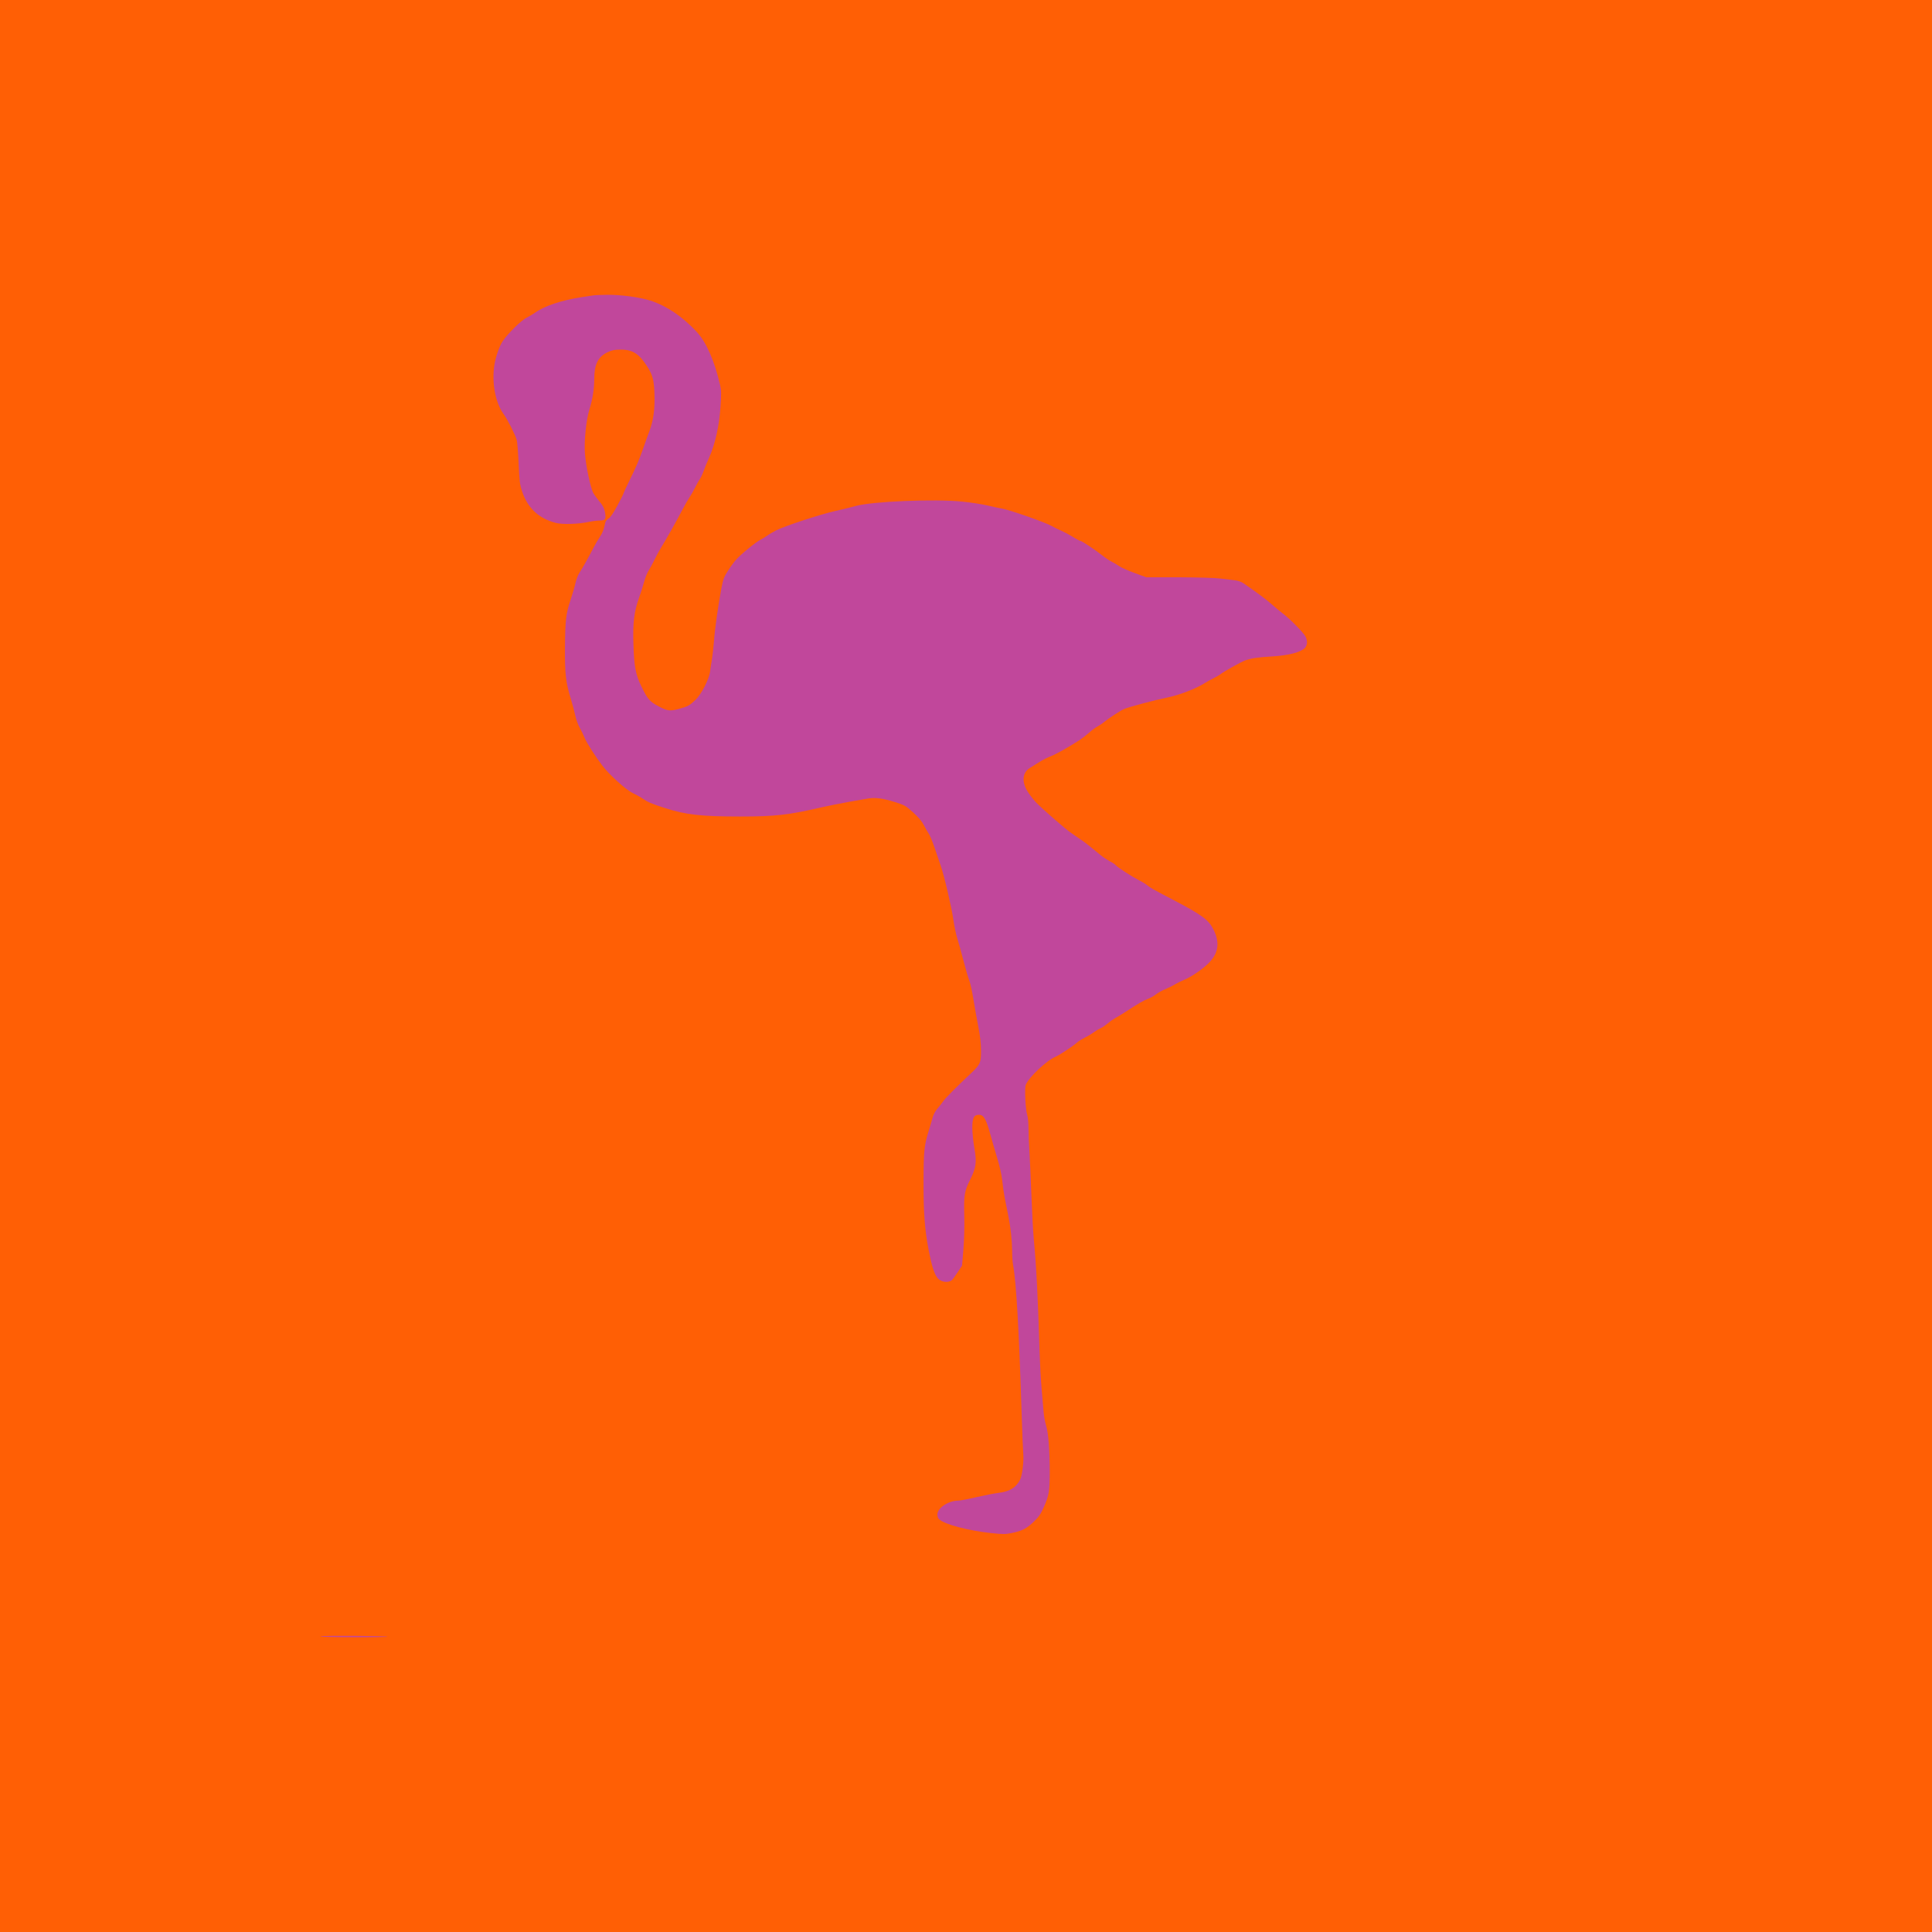
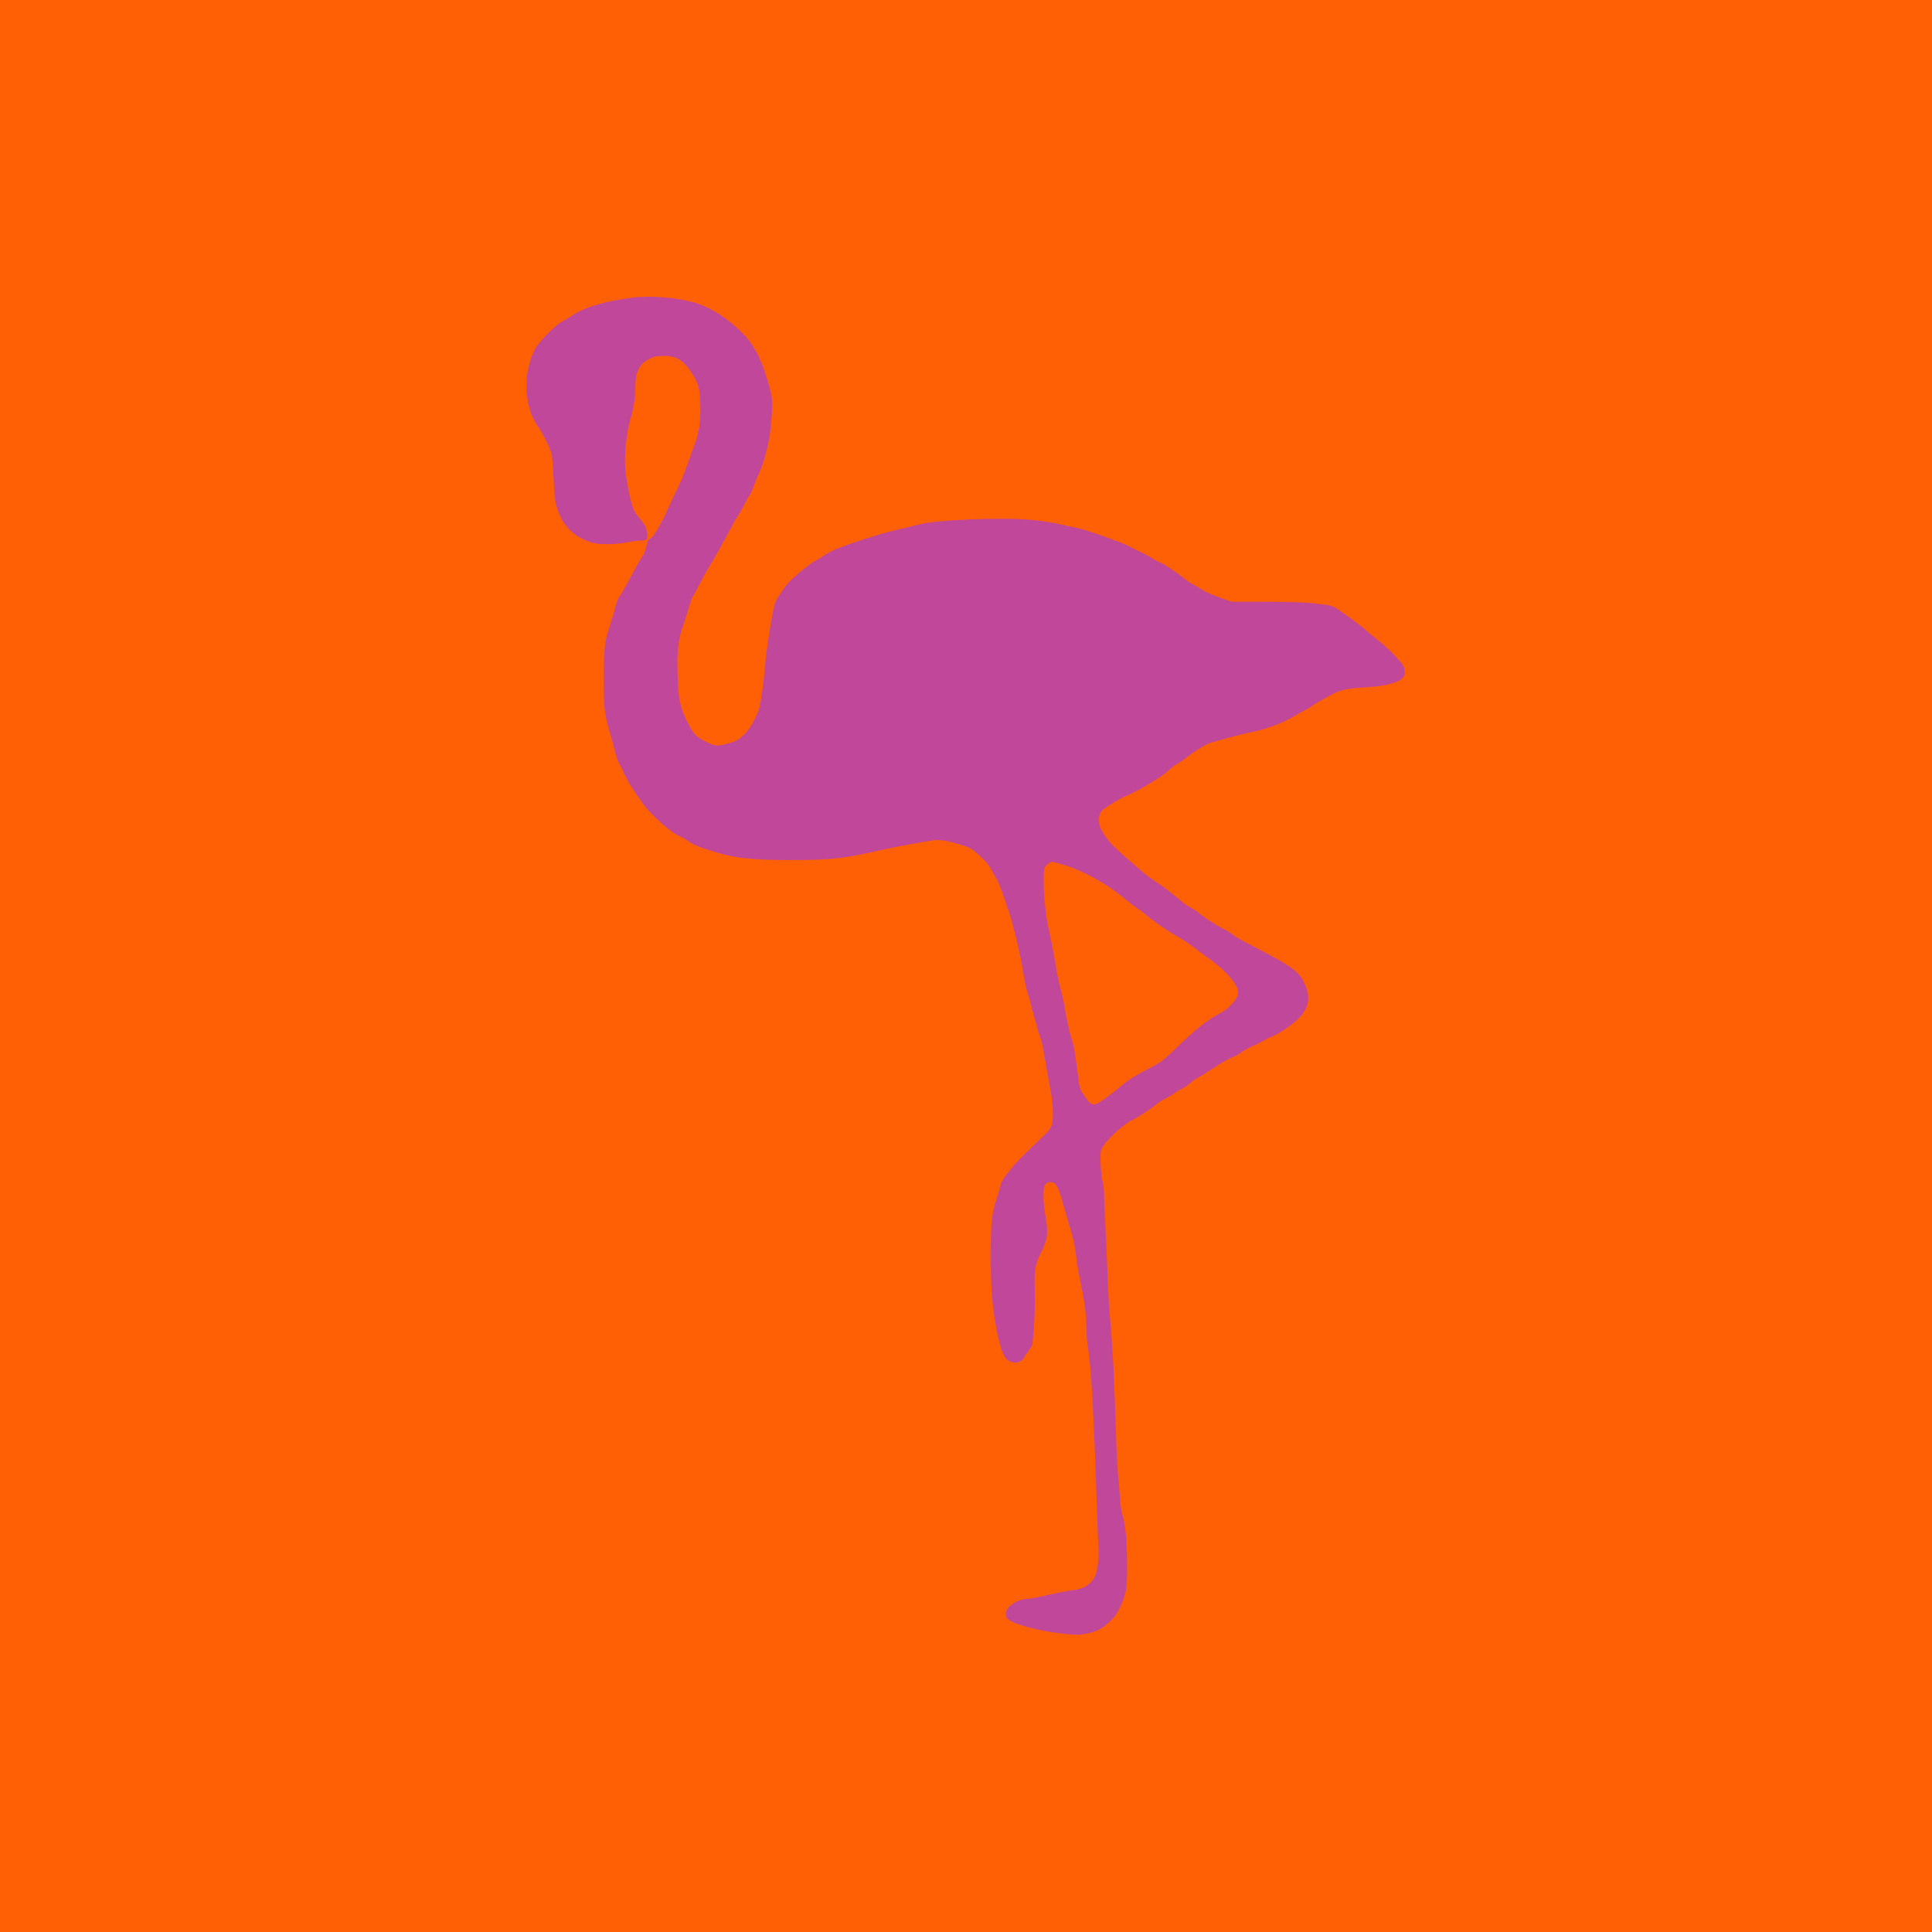
- <svg xmlns="http://www.w3.org/2000/svg" viewBox="0 0 1000 1000" width="1000" height="1000" preserveAspectRatio="xMidYMid meet">
+ <svg xmlns="http://www.w3.org/2000/svg" width="1000" height="1000" viewBox="0 0 1000 1000">
  <rect width="1000" height="1000" fill="#FF5F05" />
-   <g transform="translate(152.544,140.000) scale(0.501742)">
-     <g transform="translate(0,1435) scale(0.1,-0.1)" fill="#C1479B" stroke="none">
-       <path fill="#C1479B" stroke="none" d="M3080 14093 c-14 -2 -70 -11 -125 -19 -204 -32 -379 -90 -475 -159 -25 -17 -66 -42 -91 -54 -49 -23 -191 -162 -242 -238 -34 -49 -73 -160 -87 -246 -29 -181 9 -389 94 -507 40 -54 121 -214 136 -267 6 -21 15 -131 20 -245 8 -182 12 -216 36 -288 57 -171 171 -278 347 -324 67 -18 234 -13 339 10 37 8 87 14 111 14 61 0 71 14 58 85 -8 43 -21 68 -54 108 -24 29 -54 69 -66 90 -27 45 -78 281 -87 407 -10 129 12 345 46 456 33 105 50 214 50 314 0 150 38 228 134 275 46 22 71 28 134 29 110 1 176 -32 242 -122 94 -128 110 -183 112 -382 1 -132 -15 -236 -54 -340 -12 -30 -40 -109 -63 -175 -47 -132 -70 -186 -151 -351 -30 -61 -54 -114 -54 -118 0 -4 -28 -60 -62 -123 -43 -79 -72 -122 -91 -132 -15 -9 -30 -27 -33 -41 -14 -70 -29 -109 -57 -150 -17 -25 -45 -72 -62 -105 -61 -117 -119 -221 -146 -260 -15 -22 -34 -71 -43 -110 -8 -38 -31 -116 -50 -172 -48 -143 -56 -213 -58 -493 -2 -273 8 -358 62 -535 17 -55 37 -131 45 -169 8 -37 28 -93 45 -123 17 -29 39 -76 50 -103 21 -52 111 -193 185 -290 72 -94 242 -247 310 -280 34 -16 78 -40 98 -54 62 -42 91 -55 235 -101 216 -70 376 -88 777 -88 358 0 497 15 850 97 61 14 178 37 260 52 83 14 175 31 205 36 77 14 157 3 282 -36 102 -32 111 -38 188 -107 58 -53 90 -91 112 -134 17 -33 39 -72 50 -87 10 -15 37 -78 58 -140 21 -62 50 -147 64 -188 38 -110 112 -427 131 -560 9 -63 27 -149 40 -190 13 -41 42 -145 64 -230 22 -85 49 -178 60 -205 11 -28 29 -112 41 -185 12 -74 35 -203 51 -286 21 -107 29 -180 29 -255 0 -123 -8 -141 -106 -233 -146 -137 -261 -253 -284 -286 -13 -19 -40 -54 -61 -77 -21 -25 -41 -63 -48 -90 -7 -27 -26 -91 -42 -143 -45 -146 -51 -203 -52 -510 -1 -325 11 -494 52 -712 31 -161 58 -249 92 -292 32 -41 108 -53 147 -23 7 5 33 41 59 80 l47 70 14 166 c8 97 12 243 9 351 -5 214 1 250 61 371 62 123 69 182 43 327 -11 65 -21 159 -21 208 0 102 16 134 69 134 48 0 74 -44 115 -195 15 -55 47 -165 71 -245 28 -92 48 -180 54 -240 5 -52 17 -131 25 -175 9 -44 25 -125 36 -180 26 -130 40 -258 41 -370 0 -49 4 -112 9 -140 34 -184 61 -656 91 -1595 5 -162 12 -323 15 -358 7 -75 -11 -223 -33 -266 -41 -81 -108 -123 -221 -136 -42 -5 -145 -25 -228 -44 -84 -20 -167 -36 -186 -36 -104 0 -218 -75 -218 -143 0 -20 7 -41 18 -50 58 -53 298 -116 536 -142 125 -13 148 -13 215 1 104 21 154 47 227 118 53 51 70 77 105 156 51 118 57 155 58 355 0 218 -14 407 -38 480 -10 33 -22 94 -25 135 -4 41 -13 152 -21 245 -8 94 -17 253 -20 355 -18 585 -33 889 -60 1180 -8 85 -19 290 -25 455 -6 165 -15 365 -20 445 -5 80 -10 190 -10 246 0 59 -6 119 -14 145 -18 55 -28 272 -15 307 30 78 217 254 310 292 38 16 181 110 219 145 14 13 49 35 79 50 29 14 72 40 95 57 22 16 55 35 71 42 17 7 50 30 74 50 24 21 58 44 75 53 17 9 60 35 96 58 157 102 198 125 240 140 25 9 62 30 83 46 21 17 65 42 98 55 34 14 78 36 99 49 21 13 65 35 97 48 75 30 207 122 262 183 91 98 104 203 41 331 -51 104 -116 152 -415 309 -209 109 -241 127 -268 150 -17 14 -56 38 -88 54 -74 38 -220 132 -238 154 -8 10 -36 28 -62 41 -26 14 -68 41 -93 62 -118 98 -155 126 -201 158 -27 19 -75 52 -106 73 -56 38 -278 231 -356 309 -23 23 -61 70 -84 105 -73 107 -66 209 18 258 21 13 65 40 98 61 33 21 85 47 115 58 50 19 174 88 296 166 26 17 70 51 98 76 28 26 67 54 86 64 19 10 51 31 70 47 47 39 167 117 206 134 52 22 319 93 443 118 122 24 299 92 385 147 26 16 70 41 99 55 29 15 59 32 67 39 28 24 213 127 254 142 67 24 133 33 286 42 163 10 290 43 331 87 27 29 29 76 5 120 -22 41 -160 181 -231 234 -33 25 -82 66 -110 91 -54 49 -164 131 -300 224 -23 15 -57 26 -93 30 -31 3 -95 11 -142 17 -50 7 -225 12 -425 13 l-340 0 -120 44 c-66 24 -138 56 -160 71 -22 15 -58 37 -81 48 -22 11 -65 40 -95 64 -72 57 -209 148 -223 148 -6 0 -43 19 -81 43 -39 24 -95 53 -125 66 -30 13 -69 32 -87 43 -62 37 -440 170 -523 183 -25 4 -90 18 -145 31 -55 13 -172 31 -260 40 -287 29 -928 2 -1100 -46 -38 -11 -132 -34 -208 -51 -156 -35 -513 -152 -609 -199 -34 -18 -76 -42 -93 -55 -16 -12 -48 -31 -71 -43 -49 -25 -206 -153 -253 -208 -19 -21 -56 -71 -81 -111 -42 -64 -50 -85 -69 -185 -33 -174 -69 -432 -76 -543 -4 -55 -13 -136 -20 -180 -7 -44 -17 -104 -20 -132 -10 -81 -92 -238 -152 -294 -60 -57 -77 -66 -164 -90 -97 -27 -121 -24 -210 22 -96 50 -118 75 -181 205 -62 127 -77 206 -84 444 -7 214 7 331 57 470 17 47 41 122 53 167 12 45 34 99 49 121 14 22 39 68 56 103 17 35 47 92 68 126 61 99 165 284 224 398 23 44 54 98 69 120 15 22 42 69 60 105 18 36 41 77 52 92 10 15 27 52 38 83 10 30 35 92 56 136 60 135 104 327 116 519 10 140 9 175 -4 230 -60 255 -142 440 -242 548 -148 159 -311 268 -479 322 -108 34 -301 60 -437 59 -69 -1 -136 -3 -150 -6z" />
-       <path fill="#C1479B" stroke="none" d="M7218 8660 c173 -55 400 -185 557 -319 33 -28 90 -71 126 -95 36 -25 71 -52 79 -61 7 -8 54 -44 104 -78 87 -61 114 -78 246 -157 32 -19 80 -53 108 -75 27 -22 84 -65 128 -95 102 -72 186 -150 240 -226 46 -64 55 -105 32 -147 -26 -49 -92 -116 -141 -142 -151 -82 -247 -158 -452 -356 -114 -111 -127 -121 -270 -195 -107 -55 -175 -98 -235 -149 -107 -90 -218 -170 -247 -179 -40 -13 -63 4 -112 78 -47 72 -47 74 -64 212 -26 207 -37 272 -59 334 -18 52 -58 240 -73 340 -3 25 -17 83 -30 130 -14 47 -36 153 -49 235 -28 166 -46 257 -69 355 -39 160 -60 530 -33 579 14 25 51 50 74 51 8 0 71 -18 140 -40z" />
-       <path fill="#C1479B" stroke="none" d="M265 260 c-11 -5 142 -9 339 -9 198 -1 357 2 354 5 -10 9 -671 13 -693 4z" />
+   <svg x="258.92" y="140.00" width="482.17" height="720.00" viewBox="0 0 890 1329">
+     <g transform="translate(0,1329) scale(0.1,-0.1)" fill="#C1479B" stroke="none">
+       <path d="M1280 13033 c-14 -2 -70 -11 -125 -19 -204 -32 -379 -90 -475 -159 -25 -17 -66 -42 -91 -54 -49 -23 -191 -162 -242 -238 -34 -49 -73 -160 -87 -246 -29 -181 9 -389 94 -507 40 -54 121 -214 136 -267 6 -21 15 -131 20 -245 8 -182 12 -216 36 -288 57 -171 171 -278 347 -324 67 -18 234 -13 339 10 37 8 87 14 111 14 61 0 71 14 58 85 -8 43 -21 68 -54 108 -24 29 -54 69 -66 90 -27 45 -78 281 -87 407 -10 129 12 345 46 456 33 105 50 214 50 314 0 150 38 228 134 275 46 22 71 28 134 29 110 1 176 -32 242 -122 94 -128 110 -183 112 -382 1 -132 -15 -236 -54 -340 -12 -30 -40 -109 -63 -175 -47 -132 -70 -186 -151 -351 -30 -61 -54 -114 -54 -118 0 -4 -28 -60 -62 -123 -43 -79 -72 -122 -91 -132 -15 -9 -30 -27 -33 -41 -14 -70 -29 -109 -57 -150 -17 -25 -45 -72 -62 -105 -61 -117 -119 -221 -146 -260 -15 -22 -34 -71 -43 -110 -8 -38 -31 -116 -50 -172 -48 -143 -56 -213 -58 -493 -2 -273 8 -358 62 -535 17 -55 37 -131 45 -169 8 -37 28 -93 45 -123 17 -29 39 -76 50 -103 21 -52 111 -193 185 -290 72 -94 242 -247 310 -280 34 -16 78 -40 98 -54 62 -42 91 -55 235 -101 216 -70 376 -88 777 -88 358 0 497 15 850 97 61 14 178 37 260 52 83 14 175 31 205 36 77 14 157 3 282 -36 102 -32 111 -38 188 -107 58 -53 90 -91 112 -134 17 -33 39 -72 50 -87 10 -15 37 -78 58 -140 21 -62 50 -147 64 -188 38 -110 112 -427 131 -560 9 -63 27 -149 40 -190 13 -41 42 -145 64 -230 22 -85 49 -178 60 -205 11 -28 29 -112 41 -185 12 -74 35 -203 51 -286 21 -107 29 -180 29 -255 0 -123 -8 -141 -106 -233 -146 -137 -261 -253 -284 -286 -13 -19 -40 -54 -61 -77 -21 -25 -41 -63 -48 -90 -7 -27 -26 -91 -42 -143 -45 -146 -51 -203 -52 -510 -1 -325 11 -494 52 -712 31 -161 58 -249 92 -292 32 -41 108 -53 147 -23 7 5 33 41 59 80 l47 70 14 166 c8 97 12 243 9 351 -5 214 1 250 61 371 62 123 69 182 43 327 -11 65 -21 159 -21 208 0 102 16 134 69 134 48 0 74 -44 115 -195 15 -55 47 -165 71 -245 28 -92 48 -180 54 -240 5 -52 17 -131 25 -175 9 -44 25 -125 36 -180 26 -130 40 -258 41 -370 0 -49 4 -112 9 -140 34 -184 61 -656 91 -1595 5 -162 12 -323 15 -358 7 -75 -11 -223 -33 -266 -41 -81 -108 -123 -221 -136 -42 -5 -145 -25 -228 -44 -84 -20 -167 -36 -186 -36 -104 0 -218 -75 -218 -143 0 -20 7 -41 18 -50 58 -53 298 -116 536 -142 125 -13 148 -13 215 1 104 21 154 47 227 118 53 51 70 77 105 156 51 118 57 155 58 355 0 218 -14 407 -38 480 -10 33 -22 94 -25 135 -4 41 -13 152 -21 245 -8 94 -17 253 -20 355 -18 585 -33 889 -60 1180 -8 85 -19 290 -25 455 -6 165 -15 365 -20 445 -5 80 -10 190 -10 246 0 59 -6 119 -14 145 -18 55 -28 272 -15 307 30 78 217 254 310 292 38 16 181 110 219 145 14 13 49 35 79 50 29 14 72 40 95 57 22 16 55 35 71 42 17 7 50 30 74 50 24 21 58 44 75 53 17 9 60 35 96 58 157 102 198 125 240 140 25 9 62 30 83 46 21 17 65 42 98 55 34 14 78 36 99 49 21 13 65 35 97 48 75 30 207 122 262 183 91 98 104 203 41 331 -51 104 -116 152 -415 309 -209 109 -241 127 -268 150 -17 14 -56 38 -88 54 -74 38 -220 132 -238 154 -8 10 -36 28 -62 41 -26 14 -68 41 -93 62 -118 98 -155 126 -201 158 -27 19 -75 52 -106 73 -56 38 -278 231 -356 309 -23 23 -61 70 -84 105 -73 107 -66 209 18 258 21 13 65 40 98 61 33 21 85 47 115 58 50 19 174 88 296 166 26 17 70 51 98 76 28 26 67 54 86 64 19 10 51 31 70 47 47 39 167 117 206 134 52 22 319 93 443 118 122 24 299 92 385 147 26 16 70 41 99 55 29 15 59 32 67 39 28 24 213 127 254 142 67 24 133 33 286 42 163 10 290 43 331 87 27 29 29 76 5 120 -22 41 -160 181 -231 234 -33 25 -82 66 -110 91 -54 49 -164 131 -300 224 -23 15 -57 26 -93 30 -31 3 -95 11 -142 17 -50 7 -225 12 -425 13 l-340 0 -120 44 c-66 24 -138 56 -160 71 -22 15 -58 37 -81 48 -22 11 -65 40 -95 64 -72 57 -209 148 -223 148 -6 0 -43 19 -81 43 -39 24 -95 53 -125 66 -30 13 -69 32 -87 43 -62 37 -440 170 -523 183 -25 4 -90 18 -145 31 -55 13 -172 31 -260 40 -287 29 -928 2 -1100 -46 -38 -11 -132 -34 -208 -51 -156 -35 -513 -152 -609 -199 -34 -18 -76 -42 -93 -55 -16 -12 -48 -31 -71 -43 -49 -25 -206 -153 -253 -208 -19 -21 -56 -71 -81 -111 -42 -64 -50 -85 -69 -185 -33 -174 -69 -432 -76 -543 -4 -55 -13 -136 -20 -180 -7 -44 -17 -104 -20 -132 -10 -81 -92 -238 -152 -294 -60 -57 -77 -66 -164 -90 -97 -27 -121 -24 -210 22 -96 50 -118 75 -181 205 -62 127 -77 206 -84 444 -7 214 7 331 57 470 17 47 41 122 53 167 12 45 34 99 49 121 14 22 39 68 56 103 17 35 47 92 68 126 61 99 165 284 224 398 23 44 54 98 69 120 15 22 42 69 60 105 18 36 41 77 52 92 10 15 27 52 38 83 10 30 35 92 56 136 60 135 104 327 116 519 10 140 9 175 -4 230 -60 255 -142 440 -242 548 -148 159 -311 268 -479 322 -108 34 -301 60 -437 59 -69 -1 -136 -3 -150 -6z m4138 -5433 c173 -55 400 -185 557 -319 33 -28 90 -71 126 -95 36 -25 71 -52 79 -61 7 -8 54 -44 104 -78 87 -61 114 -78 246 -157 32 -19 80 -53 108 -75 27 -22 84 -65 128 -95 102 -72 186 -150 240 -226 46 -64 55 -105 32 -147 -26 -49 -92 -116 -141 -142 -151 -82 -247 -158 -452 -356 -114 -111 -127 -121 -270 -195 -107 -55 -175 -98 -235 -149 -107 -90 -218 -170 -247 -179 -40 -13 -63 4 -112 78 -47 72 -47 74 -64 212 -26 207 -37 272 -59 334 -18 52 -58 240 -73 340 -3 25 -17 83 -30 130 -14 47 -36 153 -49 235 -28 166 -46 257 -69 355 -39 160 -60 530 -33 579 14 25 51 50 74 51 8 0 71 -18 140 -40z" />
    </g>
-   </g>
+   </svg>
</svg>
